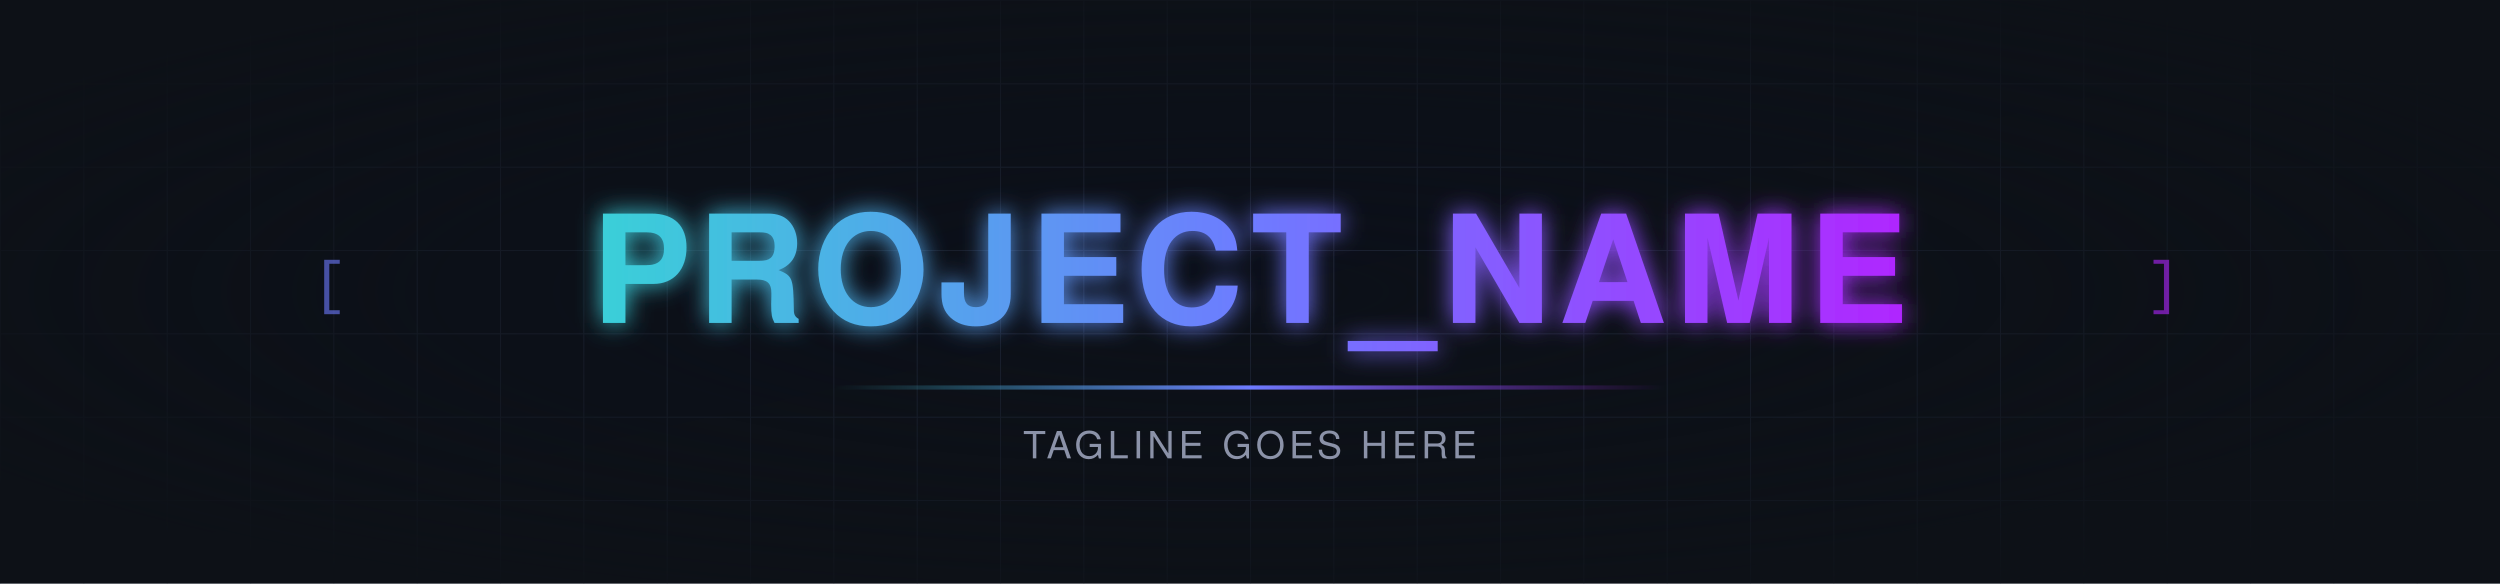
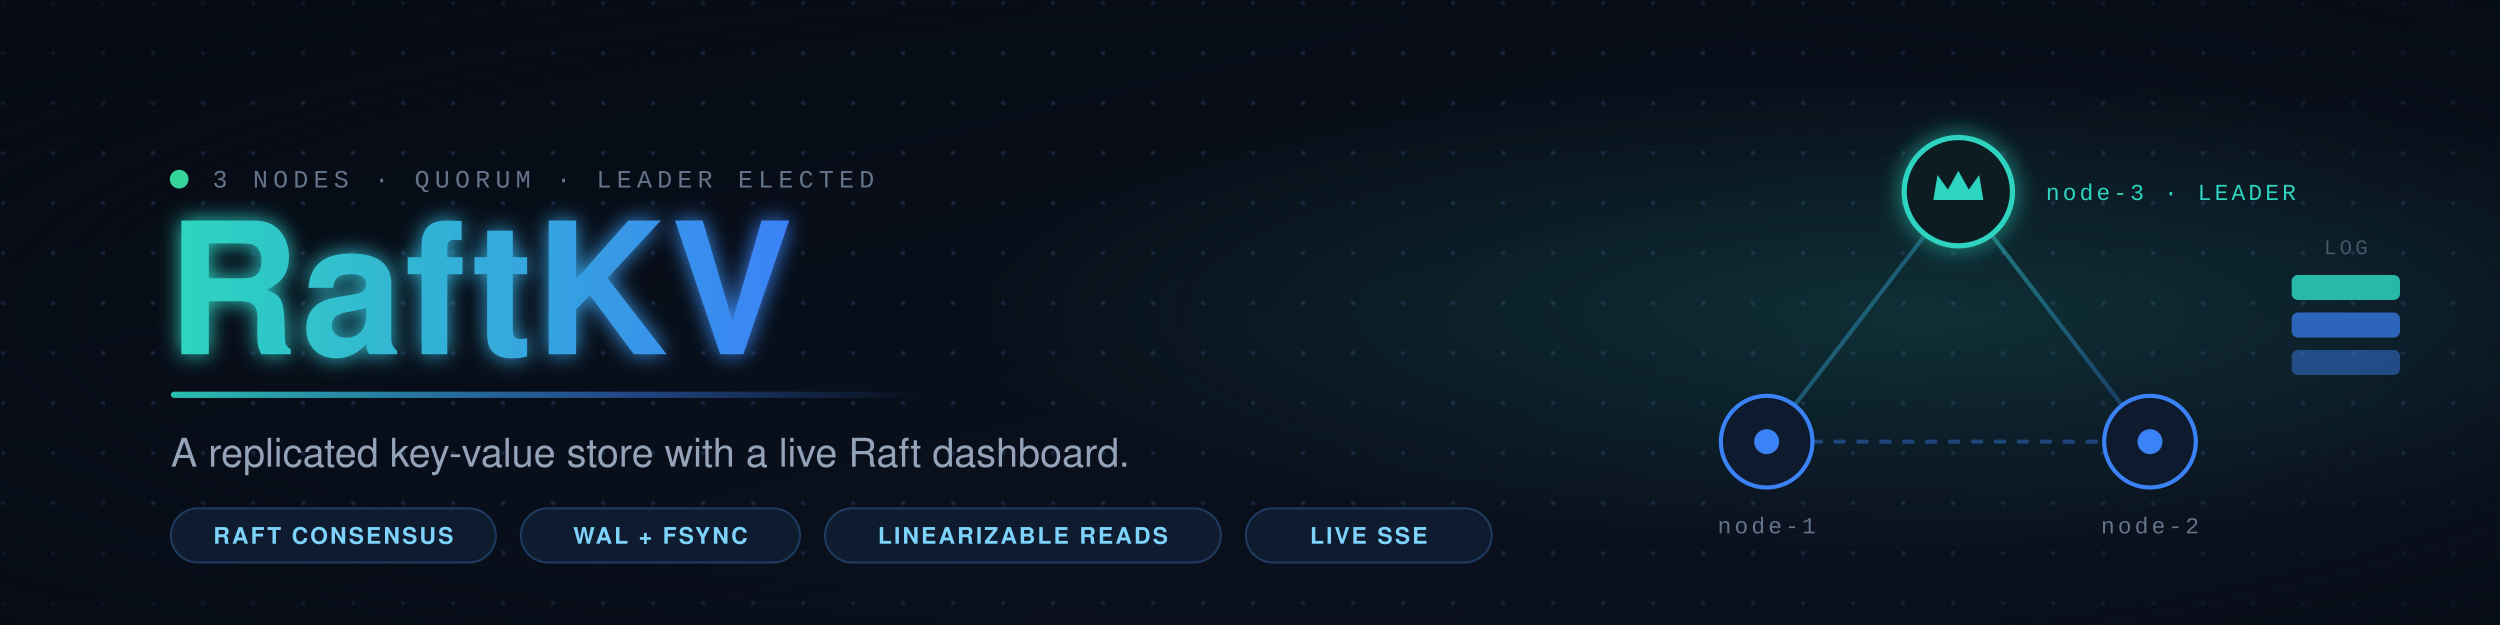
- <svg xmlns="http://www.w3.org/2000/svg" width="1200" height="280" viewBox="0 0 1200 280">
+ <svg xmlns="http://www.w3.org/2000/svg" width="1200" height="300" viewBox="0 0 1200 300" role="img" aria-label="RaftKV: distributed key-value store with a live Raft dashboard">
  <defs>
    <linearGradient id="bg" x1="0%" y1="0%" x2="100%" y2="100%">
-       <stop offset="0%" stop-color="#0A0E1A" />
-       <stop offset="100%" stop-color="#0D1117" />
+       <stop offset="0%" stop-color="#060B14" />
+       <stop offset="100%" stop-color="#0B1220" />
    </linearGradient>
-     <linearGradient id="titleGradient" x1="0%" y1="0%" x2="100%" y2="0%">
-       <stop offset="0%" stop-color="#39D0D8" />
-       <stop offset="50%" stop-color="#6E7BFF" />
-       <stop offset="100%" stop-color="#B026FF" />
+     <linearGradient id="title" x1="0%" y1="0%" x2="100%" y2="0%">
+       <stop offset="0%" stop-color="#2DD4BF" />
+       <stop offset="100%" stop-color="#3B82F6" />
    </linearGradient>
-     <linearGradient id="lineGradient" x1="0%" y1="0%" x2="100%" y2="0%">
-       <stop offset="0%" stop-color="#39D0D8" stop-opacity="0" />
-       <stop offset="50%" stop-color="#6E7BFF" stop-opacity="1" />
-       <stop offset="100%" stop-color="#B026FF" stop-opacity="0" />
+     <linearGradient id="rule" x1="0%" y1="0%" x2="100%" y2="0%">
+       <stop offset="0%" stop-color="#2DD4BF" stop-opacity="0.9" />
+       <stop offset="60%" stop-color="#3B82F6" stop-opacity="0.5" />
+       <stop offset="100%" stop-color="#3B82F6" stop-opacity="0" />
    </linearGradient>
+     <linearGradient id="link" x1="0%" y1="0%" x2="100%" y2="100%">
+       <stop offset="0%" stop-color="#2DD4BF" stop-opacity="0.55" />
+       <stop offset="100%" stop-color="#3B82F6" stop-opacity="0.25" />
+     </linearGradient>
+     <radialGradient id="glowBg" cx="76%" cy="50%" r="38%">
+       <stop offset="0%" stop-color="#2DD4BF" stop-opacity="0.16" />
+       <stop offset="100%" stop-color="#2DD4BF" stop-opacity="0" />
+     </radialGradient>
+     <radialGradient id="vignette" cx="50%" cy="50%" r="75%">
+       <stop offset="60%" stop-color="#060B14" stop-opacity="0" />
+       <stop offset="100%" stop-color="#060B14" stop-opacity="0.85" />
+     </radialGradient>
+     <pattern id="dots" width="24" height="24" patternUnits="userSpaceOnUse">
+       <circle cx="1.5" cy="1.5" r="1.1" fill="#16233A" />
+     </pattern>
    <filter id="glow" x="-50%" y="-50%" width="200%" height="200%">
-       <feGaussianBlur stdDeviation="6" result="blur" />
+       <feGaussianBlur stdDeviation="5" result="blur" />
      <feMerge>
        <feMergeNode in="blur" />
        <feMergeNode in="SourceGraphic" />
      </feMerge>
    </filter>
-     <pattern id="grid" width="40" height="40" patternUnits="userSpaceOnUse">
-       <path d="M 40 0 L 0 0 0 40" fill="none" stroke="#1C2333" stroke-width="1" />
-     </pattern>
-     <radialGradient id="fade" cx="50%" cy="50%" r="60%">
-       <stop offset="0%" stop-color="#0D1117" stop-opacity="0" />
-       <stop offset="100%" stop-color="#0D1117" stop-opacity="1" />
-     </radialGradient>
  </defs>
-   <rect width="1200" height="280" fill="url(#bg)" />
-   <rect width="1200" height="280" fill="url(#grid)" />
-   <rect width="1200" height="280" fill="url(#fade)" />
-   <text x="150" y="145" font-family="'Courier New', monospace" font-size="28" fill="#6E7BFF" opacity="0.6">[</text>
-   <text x="1030" y="145" font-family="'Courier New', monospace" font-size="28" fill="#B026FF" opacity="0.6">]</text>
-   <text x="600" y="155" text-anchor="middle" font-family="'Segoe UI', Helvetica, Arial, sans-serif" font-size="72" font-weight="700" letter-spacing="4" fill="url(#titleGradient)" filter="url(#glow)">PROJECT_NAME</text>
-   <rect x="400" y="185" width="400" height="2" fill="url(#lineGradient)" />
-   <text x="600" y="220" text-anchor="middle" font-family="'Segoe UI', Helvetica, Arial, sans-serif" font-size="18" letter-spacing="2" fill="#8B92A8">TAGLINE GOES HERE</text>
+   <rect width="1200" height="300" fill="url(#bg)" />
+   <rect width="1200" height="300" fill="url(#dots)" />
+   <rect width="1200" height="300" fill="url(#glowBg)" />
+   <rect width="1200" height="300" fill="url(#vignette)" />
+   <circle cx="86" cy="86" r="4.5" fill="#34D399">
+     <animate attributeName="opacity" values="1;0.25;1" dur="2s" repeatCount="indefinite" />
+   </circle>
+   <text x="102" y="90" font-family="'SF Mono','Cascadia Code',Consolas,'Courier New',monospace" font-size="12" letter-spacing="2.5" fill="#64748B">3 NODES  ·  QUORUM  ·  LEADER ELECTED</text>
+   <text x="80" y="170" font-family="'Segoe UI',Helvetica,Arial,sans-serif" font-size="88" font-weight="800" letter-spacing="1" fill="url(#title)" filter="url(#glow)">RaftKV</text>
+   <rect x="82" y="188" width="360" height="3" rx="1.5" fill="url(#rule)" />
+   <text x="82" y="224" font-family="'Segoe UI',Helvetica,Arial,sans-serif" font-size="19" fill="#94A3B8">A replicated key-value store with a live Raft dashboard.</text>
+   <g font-family="'Segoe UI',Helvetica,Arial,sans-serif" font-size="11" font-weight="600" letter-spacing="1" text-anchor="middle" fill="#7DD3FC">
+     <rect x="82" y="244" width="156" height="26" rx="13" fill="#0F1B2E" stroke="#1E3A5F" />
+     <text x="160" y="261">RAFT CONSENSUS</text>
+     <rect x="250" y="244" width="134" height="26" rx="13" fill="#0F1B2E" stroke="#1E3A5F" />
+     <text x="317" y="261">WAL + FSYNC</text>
+     <rect x="396" y="244" width="190" height="26" rx="13" fill="#0F1B2E" stroke="#1E3A5F" />
+     <text x="491" y="261">LINEARIZABLE READS</text>
+     <rect x="598" y="244" width="118" height="26" rx="13" fill="#0F1B2E" stroke="#1E3A5F" />
+     <text x="657" y="261">LIVE SSE</text>
+   </g>
+   <g fill="none" stroke="url(#link)" stroke-width="2" stroke-linecap="round">
+     <path d="M940 92 L848 212" />
+     <path d="M940 92 L1032 212" />
+     <path d="M848 212 L1032 212" stroke="#3B82F6" stroke-opacity="0.4" stroke-dasharray="4 7" />
+   </g>
+   <g fill="#2DD4BF" filter="url(#glow)">
+     <circle r="4" opacity="0">
+       <animateMotion dur="2.4s" repeatCount="indefinite" path="M940 92 L848 212" />
+       <animate attributeName="opacity" values="0;1;1;0" dur="2.4s" repeatCount="indefinite" />
+     </circle>
+     <circle r="4" opacity="0">
+       <animateMotion dur="2.4s" repeatCount="indefinite" path="M940 92 L1032 212" />
+       <animate attributeName="opacity" values="0;1;1;0" dur="2.4s" repeatCount="indefinite" />
+     </circle>
+   </g>
+   <circle cx="940" cy="92" r="26" fill="none" stroke="#2DD4BF" stroke-width="1.5">
+     <animate attributeName="r" values="26;56" dur="2.4s" repeatCount="indefinite" />
+     <animate attributeName="opacity" values="0.6;0" dur="2.4s" repeatCount="indefinite" />
+   </circle>
+   <circle cx="940" cy="92" r="26" fill="#0B1F24" stroke="#2DD4BF" stroke-width="2.5" filter="url(#glow)" />
+   <path d="M928 96 L930 84 L935 91 L940 82 L945 91 L950 84 L952 96 Z" fill="#2DD4BF" />
+   <text x="982" y="96" text-anchor="start" font-family="'SF Mono','Cascadia Code',Consolas,'Courier New',monospace" font-size="11" letter-spacing="1.5" fill="#2DD4BF">node-3 · LEADER</text>
+   <g>
+     <circle cx="848" cy="212" r="22" fill="#0E1A2E" stroke="#3B82F6" stroke-width="2" />
+     <circle cx="848" cy="212" r="6" fill="#3B82F6">
+       <animate attributeName="opacity" values="0.35;1;0.35" dur="2.4s" begin="0.9s" repeatCount="indefinite" />
+     </circle>
+     <text x="848" y="256" text-anchor="middle" font-family="'SF Mono','Cascadia Code',Consolas,'Courier New',monospace" font-size="11" letter-spacing="1.5" fill="#64748B">node-1</text>
+     <circle cx="1032" cy="212" r="22" fill="#0E1A2E" stroke="#3B82F6" stroke-width="2" />
+     <circle cx="1032" cy="212" r="6" fill="#3B82F6">
+       <animate attributeName="opacity" values="0.35;1;0.35" dur="2.4s" begin="0.9s" repeatCount="indefinite" />
+     </circle>
+     <text x="1032" y="256" text-anchor="middle" font-family="'SF Mono','Cascadia Code',Consolas,'Courier New',monospace" font-size="11" letter-spacing="1.5" fill="#64748B">node-2</text>
+   </g>
+   <g transform="translate(1100,132)">
+     <rect x="0" y="0" width="52" height="12" rx="3" fill="#2DD4BF" opacity="0.85" />
+     <rect x="0" y="18" width="52" height="12" rx="3" fill="#3B82F6" opacity="0.7" />
+     <rect x="0" y="36" width="52" height="12" rx="3" fill="#3B82F6" opacity="0.45" />
+     <rect x="0" y="54" width="52" height="12" rx="3" fill="#FB7185" opacity="0.0">
+       <animate attributeName="opacity" values="0;0;0.9;0.9;0" keyTimes="0;0.2;0.3;0.9;1" dur="4.8s" repeatCount="indefinite" />
+     </rect>
+     <text x="26" y="-10" text-anchor="middle" font-family="'SF Mono','Cascadia Code',Consolas,'Courier New',monospace" font-size="10" letter-spacing="1.5" fill="#475569">LOG</text>
+   </g>
</svg>
